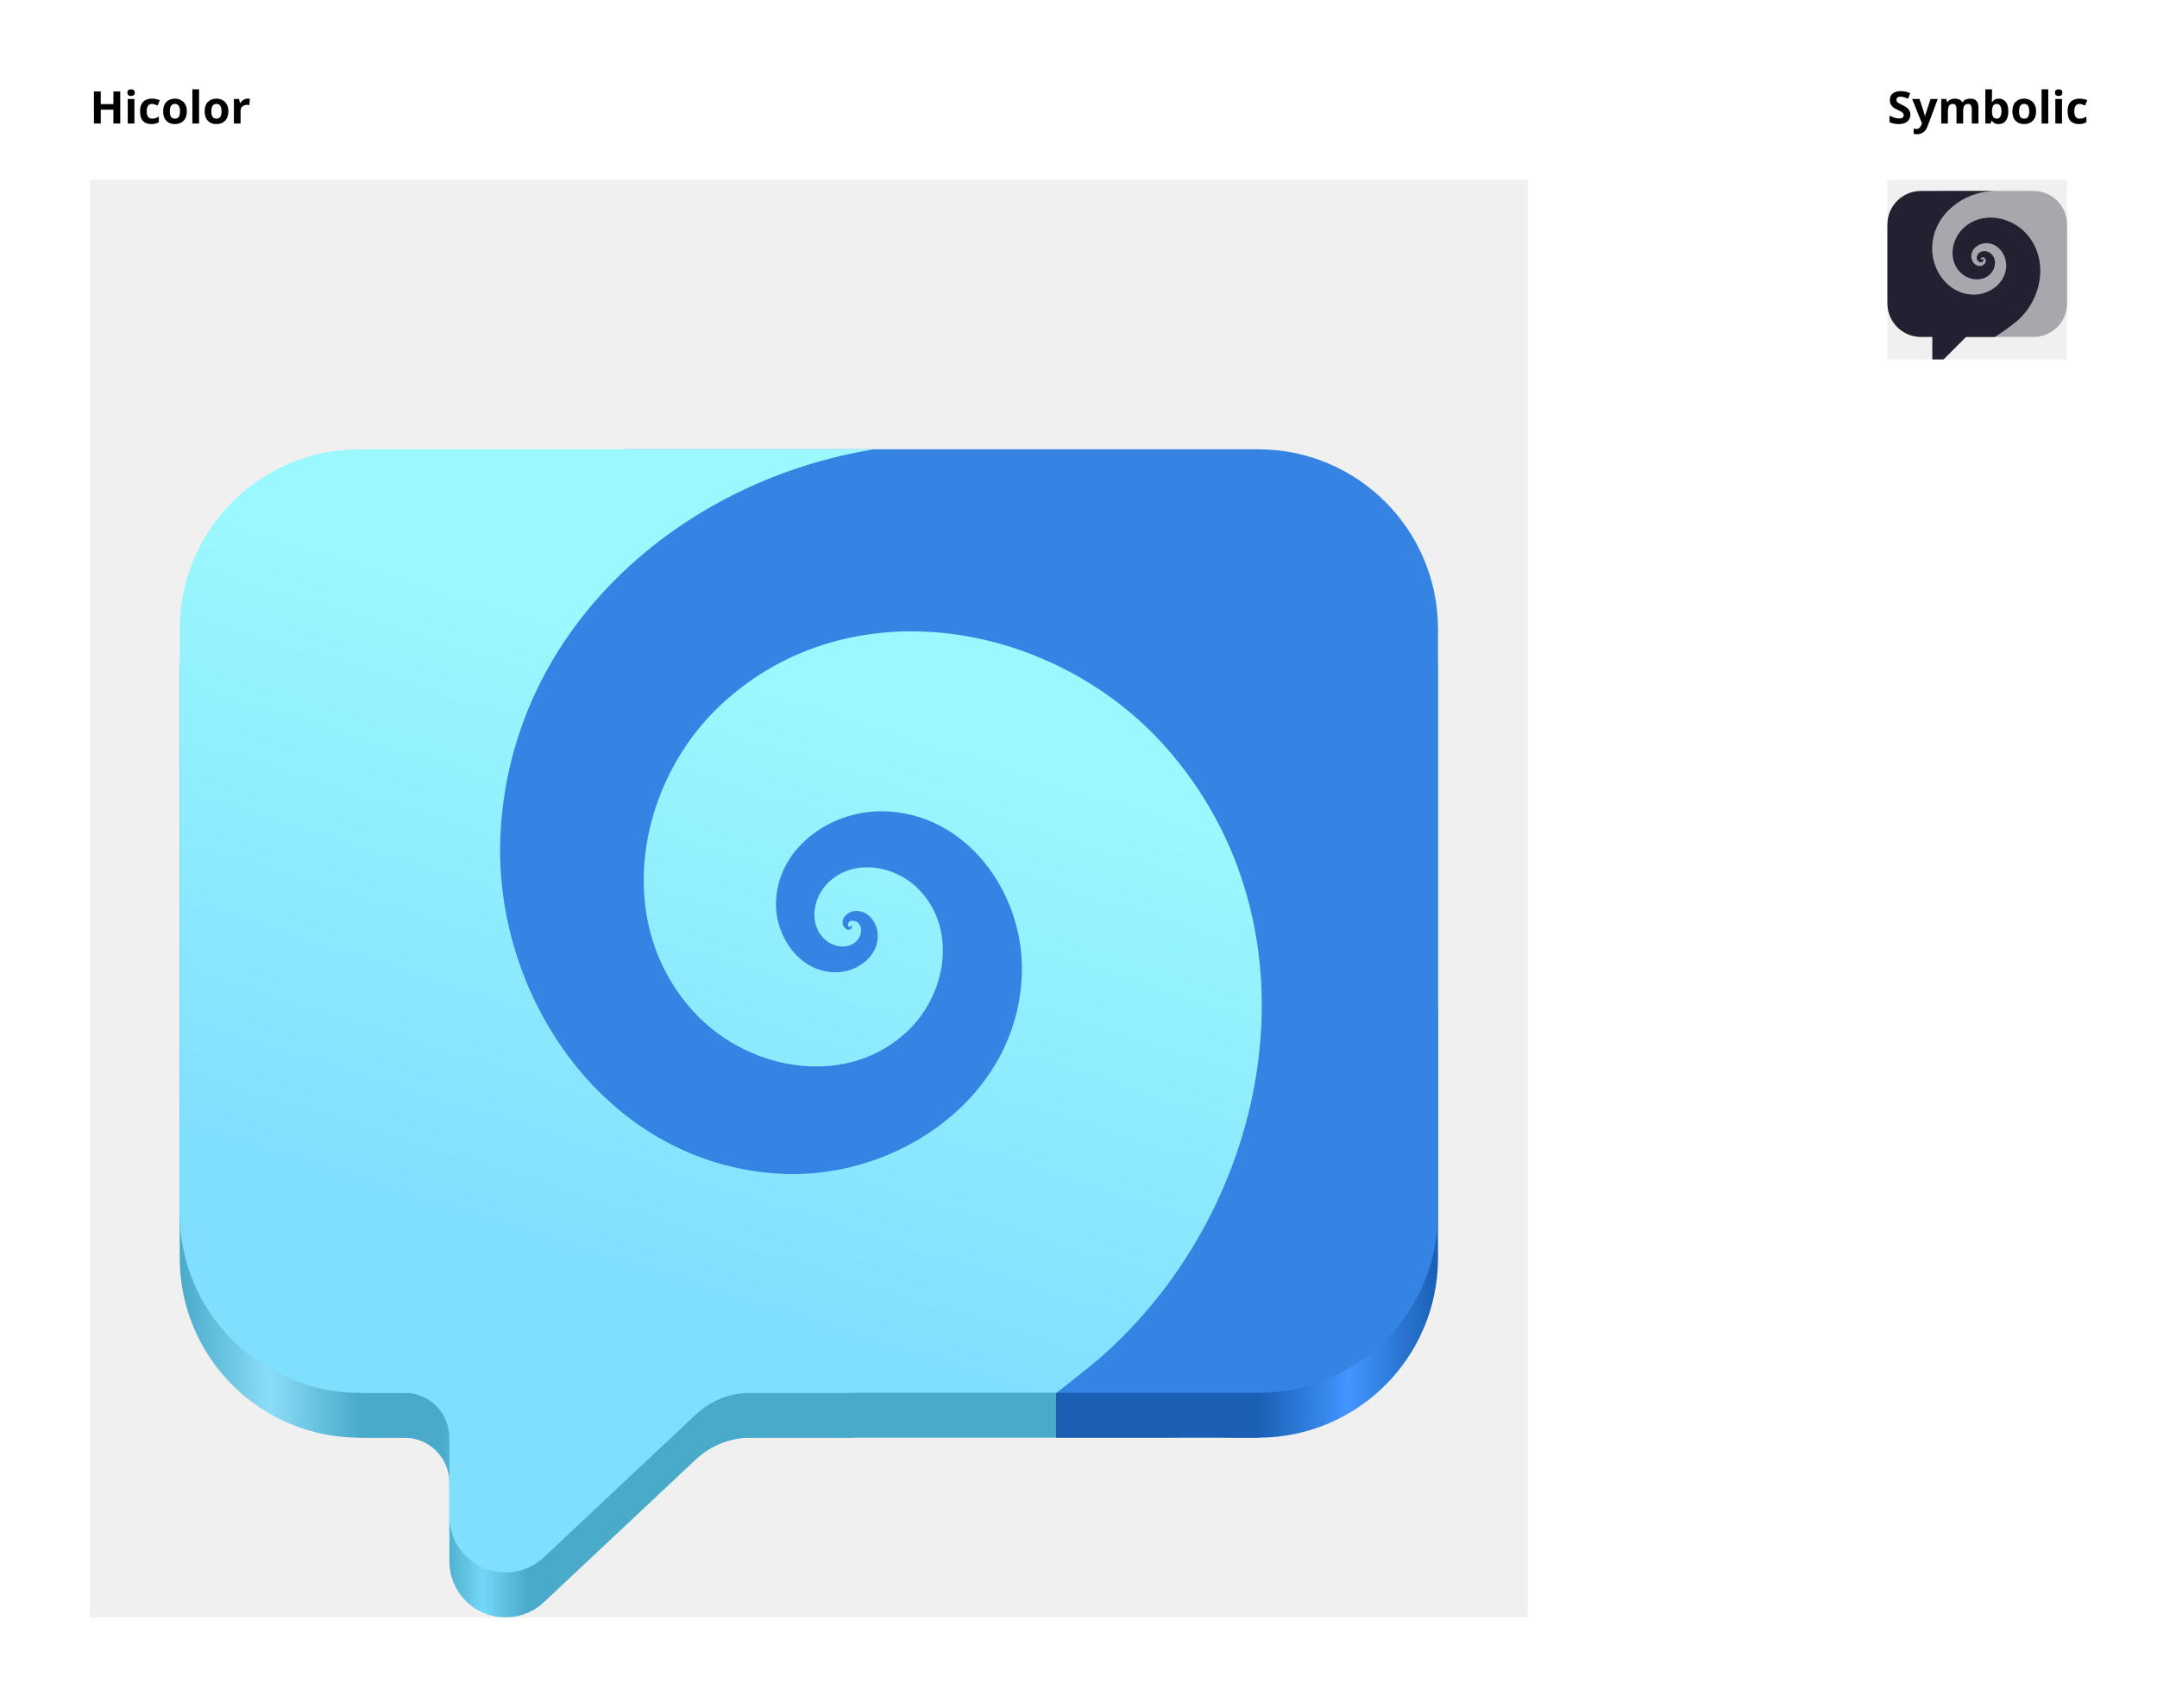
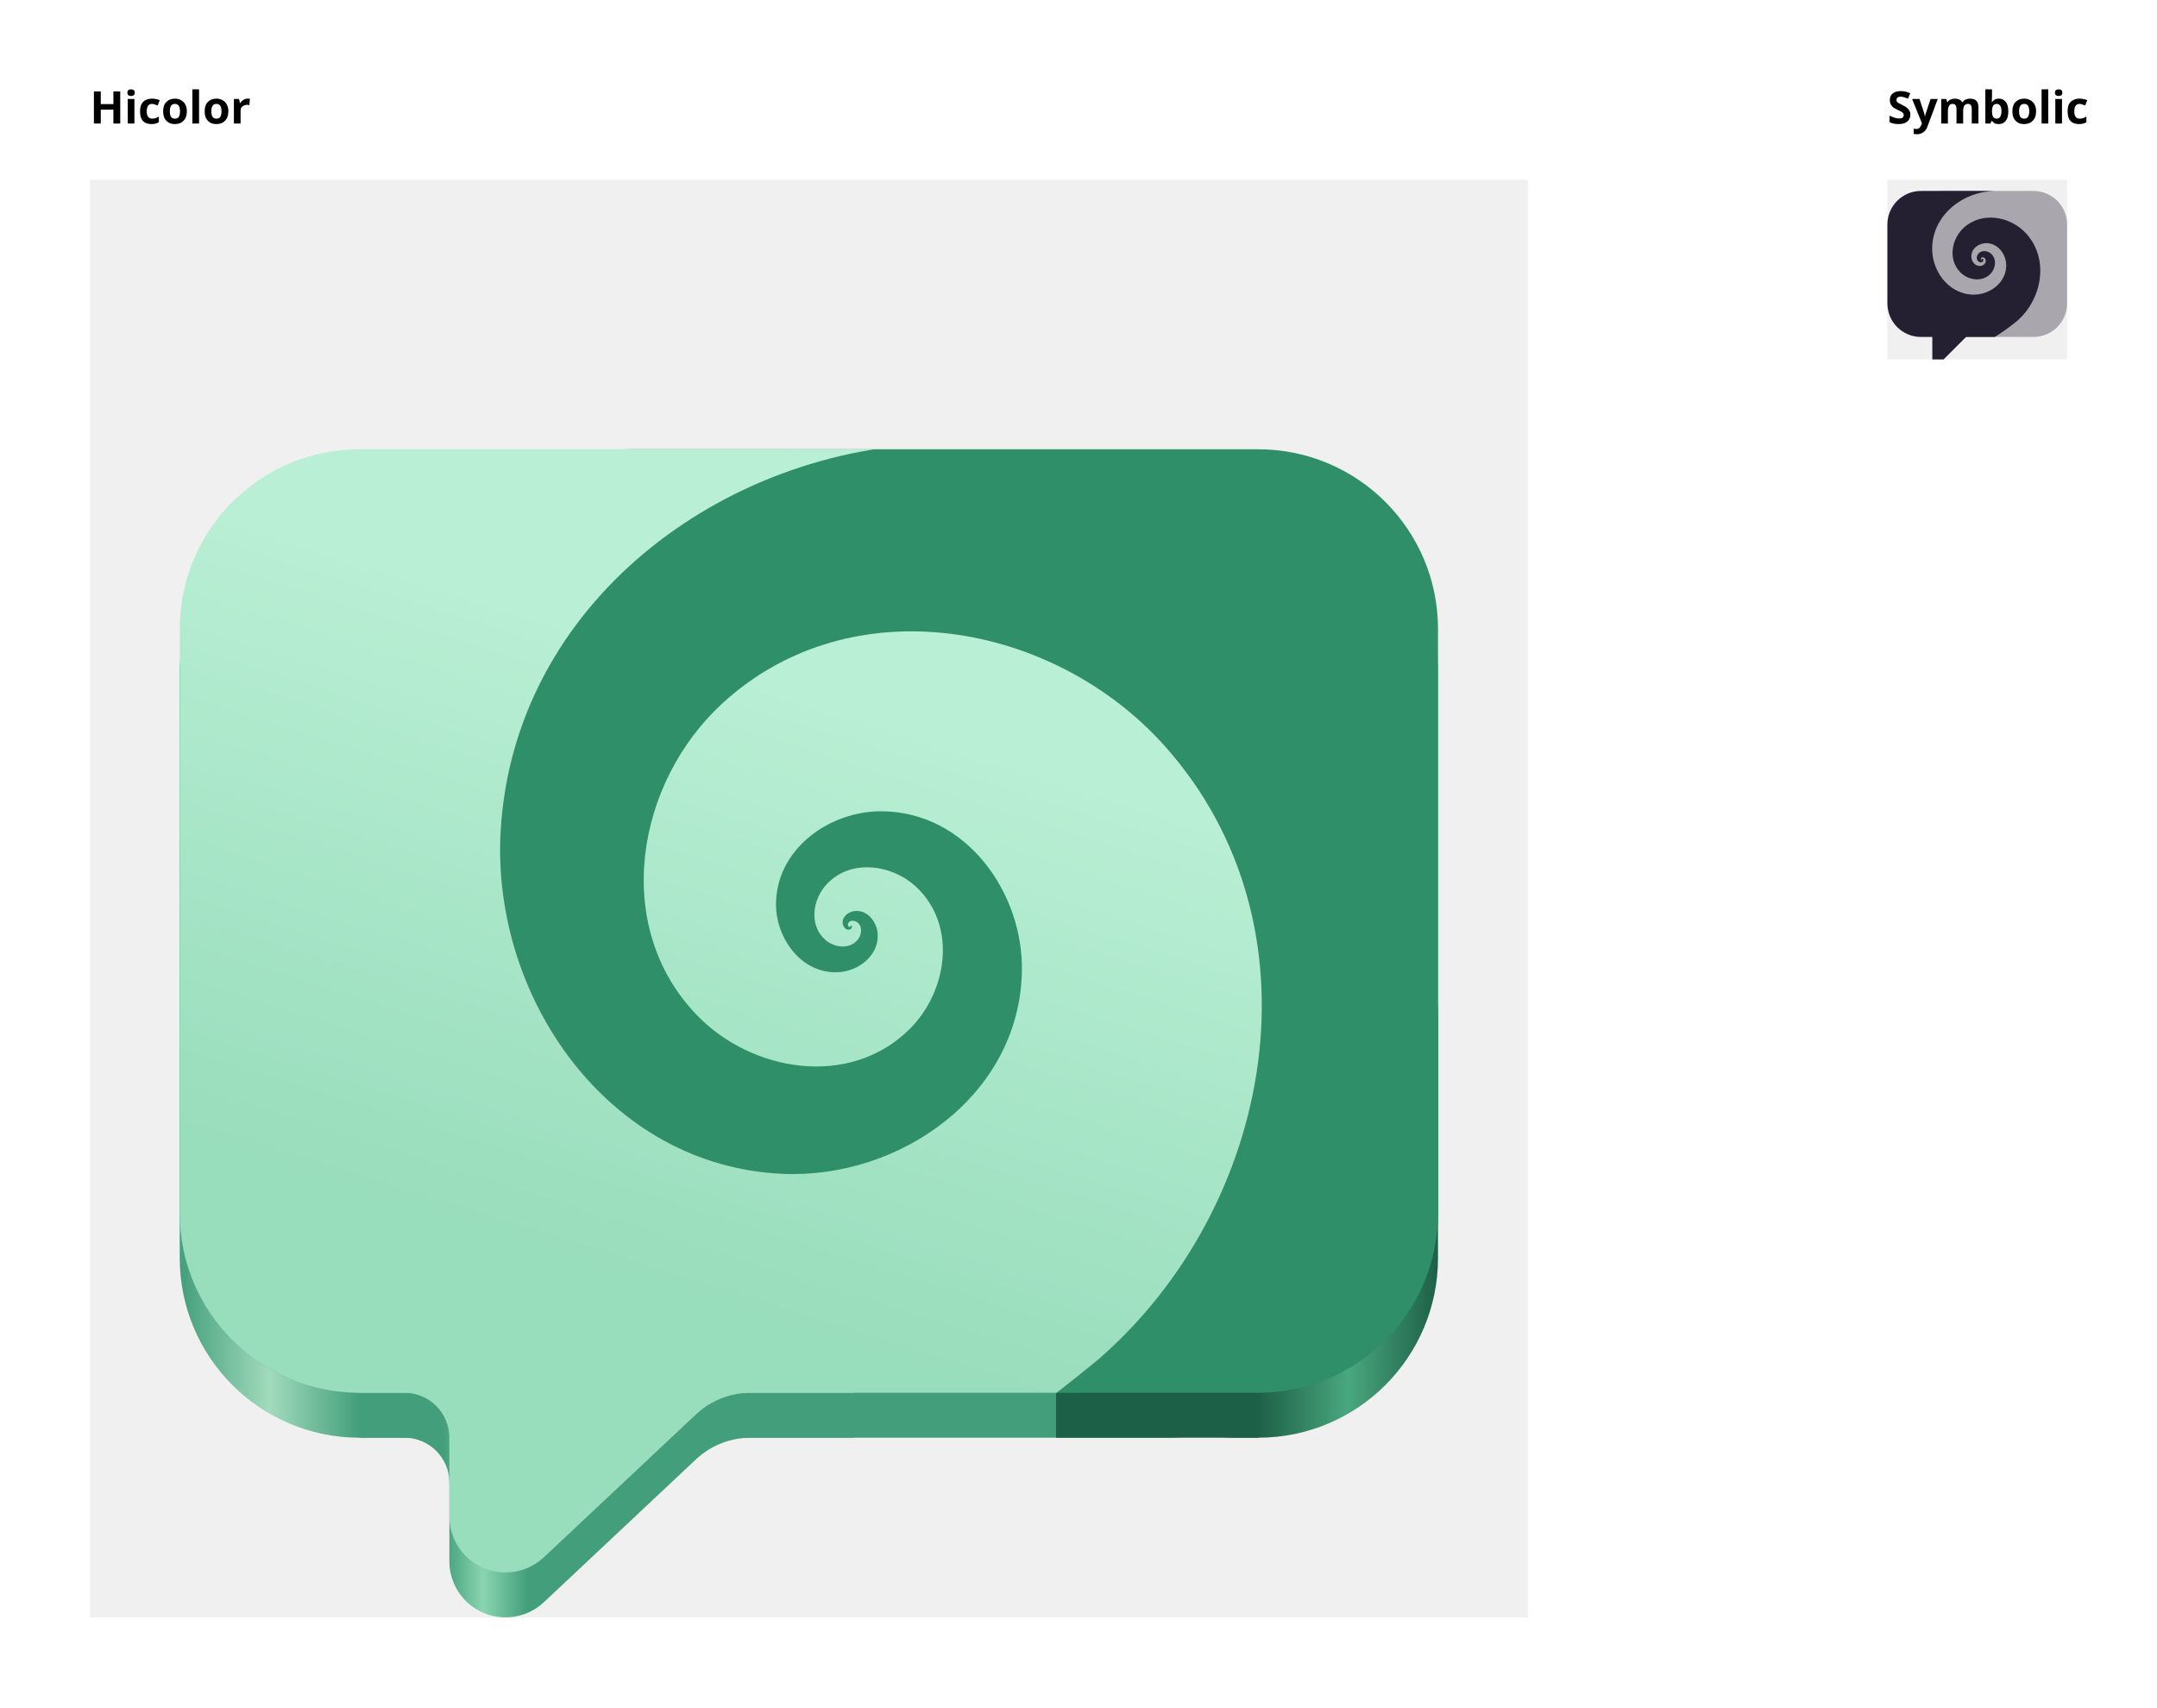
<svg xmlns="http://www.w3.org/2000/svg" xmlns:xlink="http://www.w3.org/1999/xlink" width="192" height="152" id="svg11300" version="1.0" style="display:inline;enable-background:new" viewBox="0 0 192 152">
  <defs id="defs3">
    <linearGradient id="linearGradient14463">
-       <stop style="stop-color:#81dffe;stop-opacity:1;" offset="0" id="stop14459" />
-       <stop style="stop-color:#9bf8fe;stop-opacity:1;" offset="1" id="stop14461" />
+       <stop style="stop-color:#98ddbc;stop-opacity:1;" offset="0" id="stop14459" />
+       <stop style="stop-color:#b9efd4;stop-opacity:1;" offset="1" id="stop14461" />
    </linearGradient>
    <linearGradient id="linearGradient13401">
-       <stop style="stop-color:#1a5fb4;stop-opacity:1;" offset="0" id="stop13395" />
-       <stop style="stop-color:#4296ff;stop-opacity:1;" offset="0.5" id="stop13397" />
-       <stop style="stop-color:#1a5fb4;stop-opacity:1;" offset="1" id="stop13399" />
+       <stop style="stop-color:#1d6048;stop-opacity:1;" offset="0" id="stop13395" />
+       <stop style="stop-color:#49a77e;stop-opacity:1;" offset="0.5" id="stop13397" />
+       <stop style="stop-color:#1d6048;stop-opacity:1;" offset="1" id="stop13399" />
    </linearGradient>
    <linearGradient id="linearGradient7154">
-       <stop style="stop-color:#4aaac9;stop-opacity:1;" offset="0" id="stop7146" />
-       <stop style="stop-color:#74d7f7;stop-opacity:1;" offset="0.469" id="stop7148" />
-       <stop style="stop-color:#4aaac9;stop-opacity:1;" offset="1" id="stop7152" />
+       <stop style="stop-color:#439e7b;stop-opacity:1;" offset="0" id="stop7146" />
+       <stop style="stop-color:#89d5b0;stop-opacity:1;" offset="0.469" id="stop7148" />
+       <stop style="stop-color:#439e7b;stop-opacity:1;" offset="1" id="stop7152" />
    </linearGradient>
    <linearGradient id="linearGradient7130">
-       <stop style="stop-color:#4aaac9;stop-opacity:1;" offset="0" id="stop7126" />
-       <stop style="stop-color:#8bddf7;stop-opacity:1;" offset="0.16" id="stop7134" />
-       <stop style="stop-color:#4aaac9;stop-opacity:1;" offset="0.32" id="stop7136" />
-       <stop style="stop-color:#4aaac9;stop-opacity:1;" offset="1" id="stop7128" />
+       <stop style="stop-color:#439e7b;stop-opacity:1;" offset="0" id="stop7126" />
+       <stop style="stop-color:#a1dbbc;stop-opacity:1;" offset="0.16" id="stop7134" />
+       <stop style="stop-color:#439e7b;stop-opacity:1;" offset="0.32" id="stop7136" />
+       <stop style="stop-color:#439e7b;stop-opacity:1;" offset="1" id="stop7128" />
    </linearGradient>
    <clipPath clipPathUnits="userSpaceOnUse" id="clipPath3066">
      <rect style="display:inline;opacity:1;fill:#4fd2fd;fill-opacity:1;stroke:none;stroke-width:0.25;stroke-linecap:butt;stroke-linejoin:miter;stroke-miterlimit:4;stroke-dasharray:none;stroke-dashoffset:0;stroke-opacity:1;marker:none;marker-start:none;marker-mid:none;marker-end:none;paint-order:normal;enable-background:new" id="rect3068" width="112" height="80" x="8" y="196" rx="16" ry="16" />
    </clipPath>
    <linearGradient id="linearGradient2135">
-       <stop style="stop-color:#53bde0;stop-opacity:1;" offset="0" id="stop2131" />
+       <stop style="stop-color:#56b58c;stop-opacity:1;" offset="0" id="stop2131" />
      <stop id="stop2143" offset="0.036" style="stop-color:#b4e2f1;stop-opacity:1" />
-       <stop style="stop-color:#53bde0;stop-opacity:1;" offset="0.07" id="stop2145" />
+       <stop style="stop-color:#56b58c;stop-opacity:1;" offset="0.07" id="stop2145" />
      <stop id="stop2147" offset="0.215" style="stop-color:#24a0c9;stop-opacity:1" />
      <stop style="stop-color:#4ab4d7;stop-opacity:1" offset="0.25" id="stop2167" />
      <stop style="stop-color:#2589a9;stop-opacity:1" offset="0.25" id="stop2165" />
      <stop style="stop-color:#40b6dd;stop-opacity:1" offset="0.357" id="stop2149" />
      <stop id="stop2151" offset="0.357" style="stop-color:#239bc3;stop-opacity:1" />
-       <stop id="stop2141" offset="0.913" style="stop-color:#53bde0;stop-opacity:1;" />
+       <stop id="stop2141" offset="0.913" style="stop-color:#56b58c;stop-opacity:1;" />
      <stop id="stop2139" offset="0.954" style="stop-color:#8ed4eb;stop-opacity:1" />
-       <stop style="stop-color:#53bde0;stop-opacity:1" offset="1" id="stop2133" />
+       <stop style="stop-color:#56b58c;stop-opacity:1" offset="1" id="stop2133" />
    </linearGradient>
    <linearGradient id="linearGradient2157">
-       <stop style="stop-color:#1a5fb4;stop-opacity:1;" offset="0" id="stop2153" />
-       <stop id="stop2163" offset="0.75" style="stop-color:#1a5fb4;stop-opacity:1;" />
+       <stop style="stop-color:#1d6048;stop-opacity:1;" offset="0" id="stop2153" />
+       <stop id="stop2163" offset="0.75" style="stop-color:#1d6048;stop-opacity:1;" />
      <stop id="stop2161" offset="0.888" style="stop-color:#3e88e3;stop-opacity:1" />
-       <stop style="stop-color:#1a5fb4;stop-opacity:1" offset="1" id="stop2155" />
+       <stop style="stop-color:#1d6048;stop-opacity:1" offset="1" id="stop2155" />
    </linearGradient>
    <linearGradient xlink:href="#linearGradient2135" id="linearGradient2544" gradientUnits="userSpaceOnUse" gradientTransform="translate(0.0174039)" x1="8.005" y1="252" x2="120.005" y2="252" />
    <linearGradient xlink:href="#linearGradient2157" id="linearGradient2546" gradientUnits="userSpaceOnUse" gradientTransform="translate(0.0174039)" x1="87" y1="267" x2="119.505" y2="267" />
    <clipPath clipPathUnits="userSpaceOnUse" id="clipPath2749">
      <rect style="display:inline;opacity:0.5;fill:#1c71d8;fill-opacity:1;stroke:none;stroke-width:0.25;stroke-linecap:butt;stroke-linejoin:miter;stroke-miterlimit:4;stroke-dasharray:none;stroke-dashoffset:0;stroke-opacity:1;marker:none;marker-start:none;marker-mid:none;marker-end:none;paint-order:normal;enable-background:new" id="rect2751" width="112" height="84" x="8" y="196" rx="16" ry="16" />
    </clipPath>
    <linearGradient xlink:href="#linearGradient13401" id="linearGradient5789" x1="104" y1="256" x2="120" y2="256" gradientUnits="userSpaceOnUse" />
    <linearGradient xlink:href="#linearGradient7130" id="linearGradient7132" x1="8" y1="242" x2="58" y2="242" gradientUnits="userSpaceOnUse" />
    <linearGradient xlink:href="#linearGradient7154" id="linearGradient7144" x1="31.463" y1="285.997" x2="39" y2="285.997" gradientUnits="userSpaceOnUse" />
    <linearGradient xlink:href="#linearGradient14463" id="linearGradient14465" x1="55.608" y1="272" x2="71.784" y2="220.533" gradientUnits="userSpaceOnUse" />
    <clipPath clipPathUnits="userSpaceOnUse" id="clipPath39491">
      <rect style="opacity:0.35;fill:#241f31;fill-opacity:1;stroke-width:0.25" id="rect39493" width="16" height="13" x="160" y="173" rx="3" ry="3" />
    </clipPath>
  </defs>
  <g id="layer1" style="display:inline" transform="translate(8,-156)">
    <g id="layer4" style="display:inline">
      <rect y="172" x="9.2651362e-08" height="128" width="128" id="hicolor" style="display:inline;overflow:visible;visibility:visible;fill:#f0f0f0;fill-opacity:0;fill-rule:nonzero;stroke:none;stroke-width:0.5;marker:none;enable-background:accumulate" />
      <rect style="display:inline;overflow:visible;visibility:visible;fill:#f0f0f0;fill-opacity:0;fill-rule:nonzero;stroke:none;stroke-width:0.5;marker:none;enable-background:accumulate" id="symbolic" width="16" height="16" x="160" y="172" />
    </g>
    <g id="layer2" style="display:inline">
      <g style="display:inline;fill:#000000;enable-background:new" transform="matrix(7.991171,0,0,8.003641,-167.7909,-4846.078)" id="g12027" />
      <rect style="display:inline;overflow:visible;visibility:visible;fill:#f0f0f0;fill-opacity:1;fill-rule:nonzero;stroke:none;stroke-width:0.5;marker:none;enable-background:accumulate" id="128" width="128" height="128" x="9.2651362e-08" y="172" />
      <g id="g883" style="fill:none;fill-opacity:0.251;stroke:#a579b3;stroke-opacity:1" transform="translate(-24,24)" />
      <g id="g900" style="fill:none;fill-opacity:0.251;stroke:#a579b3;stroke-opacity:1" transform="translate(-24,24)" />
      <rect y="172" x="160" height="16" width="16" id="16" style="display:inline;overflow:visible;visibility:visible;fill:#f0f0f0;fill-opacity:1;fill-rule:nonzero;stroke:none;stroke-width:0.5;marker:none;enable-background:accumulate" />
      <text xml:space="preserve" style="font-style:normal;font-variant:normal;font-weight:bold;font-stretch:normal;font-size:4px;line-height:125%;font-family:Cantarell;-inkscape-font-specification:'Cantarell, Bold';text-align:start;writing-mode:lr-tb;text-anchor:start;display:inline;fill:#000000;fill-opacity:1;stroke:none;stroke-width:0.333;enable-background:new" x="0" y="167" id="text863">
        <tspan style="font-size:4px;stroke-width:0.333" id="tspan861" x="0" y="167">Hicolor</tspan>
      </text>
      <text id="text867" y="167" x="160" style="font-style:normal;font-variant:normal;font-weight:bold;font-stretch:normal;font-size:4px;line-height:125%;font-family:Cantarell;-inkscape-font-specification:'Cantarell, Bold';text-align:start;writing-mode:lr-tb;text-anchor:start;display:inline;fill:#000000;fill-opacity:1;stroke:none;stroke-width:0.333;enable-background:new" xml:space="preserve">
        <tspan y="167" x="160" id="tspan865" style="font-size:4px;stroke-width:0.333">Symbolic</tspan>
      </text>
    </g>
    <g id="layer9" style="display:inline">
      <rect style="display:inline;opacity:1;fill:url(#linearGradient7132);fill-opacity:1;stroke:none;stroke-width:0.25;stroke-linecap:butt;stroke-linejoin:miter;stroke-miterlimit:4;stroke-dasharray:none;stroke-dashoffset:0;stroke-opacity:1;marker:none;marker-start:none;marker-mid:none;marker-end:none;paint-order:normal;enable-background:new" id="rect1586" width="104" height="84" x="8" y="200" rx="16" ry="16" />
      <g id="g2542" transform="translate(-310)" style="display:inline;enable-background:new">
-         <rect ry="8" rx="8" y="208" x="24.022" height="80" width="96" id="rect2530" style="display:inline;fill:#1a5fb4;fill-opacity:1;stroke:none;stroke-width:0.25;stroke-linecap:butt;stroke-linejoin:miter;stroke-miterlimit:4;stroke-dasharray:none;stroke-dashoffset:0;stroke-opacity:1;marker:none;marker-start:none;marker-mid:none;marker-end:none;paint-order:normal;enable-background:new" />
+         <rect ry="8" rx="8" y="208" x="24.022" height="80" width="96" id="rect2530" style="display:inline;fill:#1d6048;fill-opacity:1;stroke:none;stroke-width:0.25;stroke-linecap:butt;stroke-linejoin:miter;stroke-miterlimit:4;stroke-dasharray:none;stroke-dashoffset:0;stroke-opacity:1;marker:none;marker-start:none;marker-mid:none;marker-end:none;paint-order:normal;enable-background:new" />
        <path style="display:inline;fill:url(#linearGradient2544);fill-opacity:1;stroke:none;stroke-width:0.25;stroke-linecap:butt;stroke-linejoin:miter;stroke-miterlimit:4;stroke-dasharray:none;stroke-dashoffset:0;stroke-opacity:1;marker:none;marker-start:none;marker-mid:none;marker-end:none;paint-order:normal;enable-background:new" d="m 16.022,200 c -4.432,0 -8,3.568 -8,8 v 4 68 c 0,4.432 3.568,8 8,8 h 16 l -0.005,12 h 4 l 12.005,-12 h 38 26 c 4.432,0 8,-3.568 8,-8 v -72 c 0,-4.432 -3.568,-8 -8,-8 z" id="path2532" />
        <path style="display:inline;vector-effect:none;fill:url(#linearGradient2546);fill-opacity:1;stroke:none;stroke-width:2;stroke-linecap:butt;stroke-linejoin:round;stroke-miterlimit:4;stroke-dasharray:none;stroke-dashoffset:0;stroke-opacity:1;enable-background:new" d="m 86.173,204 v 84 h 25.85 c 4.432,0 8,-3.568 8,-8 v -68 c 0,-4.432 -3.568,-8 -8,-8 z" id="path2534" />
-         <rect style="display:inline;vector-effect:none;fill:#3584e4;fill-opacity:1;stroke:none;stroke-width:2;stroke-linecap:butt;stroke-linejoin:round;stroke-miterlimit:4;stroke-dasharray:none;stroke-dashoffset:0;stroke-opacity:1;enable-background:new" id="rect2536" width="111.505" height="84.066" x="8.517" y="199.934" ry="8" rx="8" />
-         <path style="display:inline;fill:#81dffe;fill-opacity:1;fill-rule:evenodd;stroke:none;stroke-width:1px;stroke-linecap:butt;stroke-linejoin:miter;stroke-opacity:1;enable-background:new" d="m 32.022,276 -0.005,20 h 4 l 20.005,-20 z" id="path2538" />
-         <path style="color:#000000;clip-rule:nonzero;display:inline;overflow:visible;visibility:visible;color-interpolation:sRGB;color-interpolation-filters:linearRGB;fill:#81dffe;fill-opacity:1;fill-rule:nonzero;stroke:none;stroke-width:2.295;stroke-linecap:round;stroke-linejoin:round;stroke-miterlimit:4;stroke-dasharray:none;stroke-dashoffset:0;stroke-opacity:1;marker:none;color-rendering:auto;image-rendering:auto;shape-rendering:auto;text-rendering:auto;enable-background:accumulate" mask="none" clip-path="none" d="m 16.023,200 c -4.432,0 -8,3.568 -8,8 v 68 c 0,4.432 3.568,8 8,8 h 70.141 c 1.545,-1.161 3.09,-2.374 4.637,-3.656 14.597,-12.694 19.037,-36.12 5.502,-51.26 -9.257,-10.354 -26.186,-13.461 -36.969,-3.553 -7.174,6.594 -9.302,18.531 -2.191,25.998 4.585,4.815 12.8,6.217 17.832,1.246 3.127,-3.091 4.02,-8.567 0.637,-11.832 -2.013,-1.945 -5.544,-2.485 -7.582,-0.262 -1.162,1.257 -1.474,3.435 -0.068,4.639 0.746,0.641 2.026,0.805 2.695,-0.041 0.335,-0.414 0.422,-1.12 -0.066,-1.461 -0.222,-0.149 -0.577,-0.183 -0.73,0.068 -0.04,0.098 -0.047,0.264 0.066,0.324 0.04,0.02 0.127,0.021 0.127,-0.025 v -0.031 -0.002 -0.004 c -0.067,-0.013 0,-0.03 0,-0.033 0.04,-0.021 0.107,0.028 0.107,0.068 0.034,0.126 -0.087,0.235 -0.201,0.262 -0.294,0.067 -0.494,-0.212 -0.561,-0.469 -0.098,-0.579 0.454,-1.024 0.982,-1.084 1.071,-0.125 1.862,0.896 1.936,1.875 0.142,1.845 -1.619,3.166 -3.322,3.24 -3.015,0.133 -5.109,-2.743 -5.176,-5.541 -0.08,-4.699 4.426,-7.943 8.826,-7.916 7.075,0.04 11.894,6.836 11.727,13.48 -0.258,10.303 -10.209,17.243 -19.949,16.836 -14.635,-0.611 -24.407,-14.769 -23.623,-28.631 0,-18.811 18.935,-35.107 37.109,-36.236 z" id="path2540" />
+         <rect style="display:inline;vector-effect:none;fill:#2f8f68;fill-opacity:1;stroke:none;stroke-width:2;stroke-linecap:butt;stroke-linejoin:round;stroke-miterlimit:4;stroke-dasharray:none;stroke-dashoffset:0;stroke-opacity:1;enable-background:new" id="rect2536" width="111.505" height="84.066" x="8.517" y="199.934" ry="8" rx="8" />
+         <path style="display:inline;fill:#98ddbc;fill-opacity:1;fill-rule:evenodd;stroke:none;stroke-width:1px;stroke-linecap:butt;stroke-linejoin:miter;stroke-opacity:1;enable-background:new" d="m 32.022,276 -0.005,20 h 4 l 20.005,-20 z" id="path2538" />
+         <path style="color:#000000;clip-rule:nonzero;display:inline;overflow:visible;visibility:visible;color-interpolation:sRGB;color-interpolation-filters:linearRGB;fill:#98ddbc;fill-opacity:1;fill-rule:nonzero;stroke:none;stroke-width:2.295;stroke-linecap:round;stroke-linejoin:round;stroke-miterlimit:4;stroke-dasharray:none;stroke-dashoffset:0;stroke-opacity:1;marker:none;color-rendering:auto;image-rendering:auto;shape-rendering:auto;text-rendering:auto;enable-background:accumulate" mask="none" clip-path="none" d="m 16.023,200 c -4.432,0 -8,3.568 -8,8 v 68 c 0,4.432 3.568,8 8,8 h 70.141 c 1.545,-1.161 3.09,-2.374 4.637,-3.656 14.597,-12.694 19.037,-36.12 5.502,-51.26 -9.257,-10.354 -26.186,-13.461 -36.969,-3.553 -7.174,6.594 -9.302,18.531 -2.191,25.998 4.585,4.815 12.8,6.217 17.832,1.246 3.127,-3.091 4.02,-8.567 0.637,-11.832 -2.013,-1.945 -5.544,-2.485 -7.582,-0.262 -1.162,1.257 -1.474,3.435 -0.068,4.639 0.746,0.641 2.026,0.805 2.695,-0.041 0.335,-0.414 0.422,-1.12 -0.066,-1.461 -0.222,-0.149 -0.577,-0.183 -0.73,0.068 -0.04,0.098 -0.047,0.264 0.066,0.324 0.04,0.02 0.127,0.021 0.127,-0.025 v -0.031 -0.002 -0.004 c -0.067,-0.013 0,-0.03 0,-0.033 0.04,-0.021 0.107,0.028 0.107,0.068 0.034,0.126 -0.087,0.235 -0.201,0.262 -0.294,0.067 -0.494,-0.212 -0.561,-0.469 -0.098,-0.579 0.454,-1.024 0.982,-1.084 1.071,-0.125 1.862,0.896 1.936,1.875 0.142,1.845 -1.619,3.166 -3.322,3.24 -3.015,0.133 -5.109,-2.743 -5.176,-5.541 -0.08,-4.699 4.426,-7.943 8.826,-7.916 7.075,0.04 11.894,6.836 11.727,13.48 -0.258,10.303 -10.209,17.243 -19.949,16.836 -14.635,-0.611 -24.407,-14.769 -23.623,-28.631 0,-18.811 18.935,-35.107 37.109,-36.236 z" id="path2540" />
      </g>
      <path id="path2810" overflow="visible" style="color:#000000;display:inline;overflow:visible;fill:#241f31;marker:none;enable-background:new" d="m 342,173 c -1.108,0 -2,0.848 -2,1.902 v 8.196 c 0,1.054 0.892,1.902 2,1.902 h 1.017 v 3 H 344 l 3,-3 h 7 c 1.108,0 2,-0.848 2,-1.902 v -8.196 C 356,173.848 355.108,173 354,173 h -5.564 z m 4.079,1 H 354 c 0.554,0 1,0.446 1,1 v 8 c 0,0.554 -0.446,1 -1,1 h -1.812 c 1.71,-2.034 2.068,-5.146 0.2,-7.236 -1.428,-1.597 -4.04,-2.075 -5.702,-0.547 -1.106,1.017 -1.434,2.858 -0.338,4.01 0.707,0.742 1.974,0.957 2.75,0.191 0.483,-0.477 0.621,-1.32 0.1,-1.824 -0.31,-0.3 -0.856,-0.384 -1.17,-0.041 -0.179,0.194 -0.227,0.529 -0.01,0.715 0.115,0.098 0.313,0.124 0.416,-0.006 0.05,-0.064 0.063,-0.174 -0.012,-0.227 -0.034,-0.023 -0.087,-0.027 -0.111,0.012 -0.007,0.015 -0.01,0.039 0.01,0.049 0.007,0.004 0.027,-0.002 0.02,-0.004 v -0.006 c -0.01,-0.003 0,-0.005 0,-0.006 0.006,-0.003 0.017,0.005 0.017,0.011 0.004,0.02 -0.016,0.035 -0.033,0.04 -0.046,0.01 -0.079,-0.033 -0.088,-0.073 -0.015,-0.09 0.07,-0.156 0.152,-0.166 0.165,-0.02 0.287,0.138 0.299,0.29 0.022,0.284 -0.25,0.488 -0.512,0.5 -0.465,0.02 -0.789,-0.425 -0.799,-0.856 -0.012,-0.726 0.683,-1.226 1.363,-1.221 1.09,0.006 1.835,1.053 1.808,2.078 -0.04,1.589 -1.574,2.66 -3.076,2.598 -2.257,-0.095 -3.765,-2.279 -3.644,-4.416 0.093,-1.65 0.991,-2.99 2.252,-3.866 z" />
-       <rect rx="16" y="200" x="8" height="80" width="112" id="rect525" style="display:inline;enable-background:new;vector-effect:none;fill:#53bde0;fill-opacity:1;stroke:none;stroke-width:2;stroke-linecap:butt;stroke-linejoin:round;stroke-miterlimit:4;stroke-dasharray:none;stroke-dashoffset:0;stroke-opacity:1" ry="16" />
+       <rect rx="16" y="200" x="8" height="80" width="112" id="rect525" style="display:inline;enable-background:new;vector-effect:none;fill:#56b58c;fill-opacity:1;stroke:none;stroke-width:2;stroke-linecap:butt;stroke-linejoin:round;stroke-miterlimit:4;stroke-dasharray:none;stroke-dashoffset:0;stroke-opacity:1" ry="16" />
      <path id="path4021" style="display:inline;fill:url(#linearGradient7144);fill-opacity:1;fill-rule:evenodd;stroke:none;stroke-width:1px;stroke-linecap:butt;stroke-linejoin:miter;stroke-opacity:1;enable-background:new" d="m 24,272 v 12 h 4 A 4,4 45 0 1 32,288 V 295 a 4.996,4.996 23.392 0 0 8.417,3.641 L 53.942,285.934 A 7.13,7.13 158.392 0 1 58.824,284 H 68 v -12 z" />
      <rect ry="16" rx="16" y="230.568" x="86" height="53.432" width="34" id="rect527" style="display:inline;enable-background:new;fill:url(#linearGradient5789);fill-opacity:1;stroke:none;stroke-width:0.25;stroke-linecap:butt;stroke-linejoin:miter;stroke-miterlimit:4;stroke-dasharray:none;stroke-dashoffset:0;stroke-opacity:1;marker:none;marker-start:none;marker-mid:none;marker-end:none;paint-order:normal" />
-       <rect style="display:inline;vector-effect:none;fill:#1a5fb4;fill-opacity:1;stroke:none;stroke-width:6;stroke-linecap:butt;stroke-linejoin:bevel;stroke-miterlimit:4;stroke-dasharray:none;stroke-dashoffset:0;stroke-opacity:1;enable-background:new" id="rect529" width="18" height="25" x="86" y="259" />
-       <rect ry="16" style="display:inline;vector-effect:none;fill:#3584e4;fill-opacity:1;stroke:none;stroke-width:2;stroke-linecap:butt;stroke-linejoin:round;stroke-miterlimit:4;stroke-dasharray:none;stroke-dashoffset:0;stroke-opacity:1;enable-background:new" id="rect531" width="88" height="84" x="32" y="196" rx="16" />
+       <rect style="display:inline;vector-effect:none;fill:#1d6048;fill-opacity:1;stroke:none;stroke-width:6;stroke-linecap:butt;stroke-linejoin:bevel;stroke-miterlimit:4;stroke-dasharray:none;stroke-dashoffset:0;stroke-opacity:1;enable-background:new" id="rect529" width="18" height="25" x="86" y="259" />
+       <rect ry="16" style="display:inline;vector-effect:none;fill:#2f8f68;fill-opacity:1;stroke:none;stroke-width:2;stroke-linecap:butt;stroke-linejoin:round;stroke-miterlimit:4;stroke-dasharray:none;stroke-dashoffset:0;stroke-opacity:1;enable-background:new" id="rect531" width="88" height="84" x="32" y="196" rx="16" />
      <g id="g1465" transform="translate(-310,-180)" style="display:inline;enable-background:new">
        <g id="g1463" transform="translate(0.4876,4)">
-           <path id="path1449" d="m 31.512,272 v 24 l 32,-24 z" style="display:inline;fill:#53bde0;fill-opacity:1;fill-rule:evenodd;stroke:none;stroke-width:1px;stroke-linecap:butt;stroke-linejoin:miter;stroke-opacity:1;enable-background:new" />
-           <rect rx="16" y="200" x="7.512" height="80" width="112" id="rect1451" style="display:inline;vector-effect:none;fill:#53bde0;fill-opacity:1;stroke:none;stroke-width:2;stroke-linecap:butt;stroke-linejoin:round;stroke-miterlimit:4;stroke-dasharray:none;stroke-dashoffset:0;stroke-opacity:1;enable-background:new" ry="16" />
-           <rect ry="16" rx="16" y="226.568" x="85.512" height="53.432" width="34" id="rect1453" style="display:inline;fill:#1a5fb4;fill-opacity:1;stroke:none;stroke-width:0.25;stroke-linecap:butt;stroke-linejoin:miter;stroke-miterlimit:4;stroke-dasharray:none;stroke-dashoffset:0;stroke-opacity:1;marker:none;marker-start:none;marker-mid:none;marker-end:none;paint-order:normal;enable-background:new" />
-           <rect style="vector-effect:none;fill:#1a5fb4;fill-opacity:1;stroke:none;stroke-width:6;stroke-linecap:butt;stroke-linejoin:bevel;stroke-miterlimit:4;stroke-dasharray:none;stroke-dashoffset:0;stroke-opacity:1" id="rect1455" width="18" height="25" x="85.512" y="255" />
-           <rect ry="16" style="display:inline;vector-effect:none;fill:#3584e4;fill-opacity:1;stroke:none;stroke-width:2;stroke-linecap:butt;stroke-linejoin:round;stroke-miterlimit:4;stroke-dasharray:none;stroke-dashoffset:0;stroke-opacity:1;enable-background:new" id="rect1457" width="112" height="80" x="7.512" y="196" rx="16" />
-           <path style="display:inline;fill:#81dffe;fill-opacity:1;fill-rule:evenodd;stroke:none;stroke-width:1px;stroke-linecap:butt;stroke-linejoin:miter;stroke-opacity:1;enable-background:new" d="m 31.512,268 v 24 l 32,-24 z" id="path1459" />
-           <path mask="none" id="path1461" d="m 80.444,188.796 0.495,7.078 c -19.305,-1.336 -39.022,12.092 -40.164,32.361 -0.784,13.862 8.989,28.02 23.624,28.631 9.74,0.407 19.691,-6.533 19.949,-16.836 0.167,-6.645 -4.652,-13.44 -11.727,-13.48 -4.4,-0.027 -8.906,3.218 -8.825,7.917 0.067,2.798 2.161,5.674 5.176,5.541 1.703,-0.074 3.464,-1.396 3.323,-3.241 -0.074,-0.979 -0.865,-1.999 -1.936,-1.874 -0.529,0.06 -1.081,0.505 -0.983,1.084 0.067,0.257 0.268,0.535 0.562,0.468 0.114,-0.027 0.234,-0.136 0.201,-0.262 0,-0.04 -0.067,-0.09 -0.107,-0.069 0,0.003 -0.067,0.02 0,0.033 v 0.004 -2.1e-4 c -5e-4,-2e-4 0,0 0,-2e-4 v 0.002 -0.002 0.034 c 0,0.047 -0.087,0.047 -0.127,0.027 -0.114,-0.06 -0.107,-0.227 -0.067,-0.325 0.154,-0.252 0.509,-0.217 0.73,-0.069 0.489,0.341 0.402,1.047 0.067,1.462 -0.669,0.846 -1.949,0.681 -2.695,0.04 -1.406,-1.204 -1.095,-3.382 0.067,-4.639 2.038,-2.223 5.569,-1.683 7.582,0.262 3.383,3.265 2.491,8.742 -0.636,11.833 -5.032,4.97 -13.248,3.57 -17.833,-1.246 -7.11,-7.467 -4.983,-19.405 2.192,-25.999 10.783,-9.908 27.712,-6.801 36.969,3.553 13.535,15.14 9.096,38.565 -5.501,51.259 -10.443,8.663 -20.89,14.487 -30.942,18.252 -12.263,70.849 -70.648,6.421 -76.104,-3.941 L -16,188 Z" style="color:#000000;clip-rule:nonzero;display:inline;overflow:visible;visibility:visible;color-interpolation:sRGB;color-interpolation-filters:linearRGB;fill:#81dffe;fill-opacity:1;fill-rule:nonzero;stroke:none;stroke-width:2.295;stroke-linecap:round;stroke-linejoin:round;stroke-miterlimit:4;stroke-dasharray:none;stroke-dashoffset:0;stroke-opacity:1;marker:none;color-rendering:auto;image-rendering:auto;shape-rendering:auto;text-rendering:auto;enable-background:accumulate" clip-path="url(#clipPath3066)" transform="translate(-0.4876)" />
+           <path id="path1449" d="m 31.512,272 v 24 l 32,-24 z" style="display:inline;fill:#56b58c;fill-opacity:1;fill-rule:evenodd;stroke:none;stroke-width:1px;stroke-linecap:butt;stroke-linejoin:miter;stroke-opacity:1;enable-background:new" />
+           <rect rx="16" y="200" x="7.512" height="80" width="112" id="rect1451" style="display:inline;vector-effect:none;fill:#56b58c;fill-opacity:1;stroke:none;stroke-width:2;stroke-linecap:butt;stroke-linejoin:round;stroke-miterlimit:4;stroke-dasharray:none;stroke-dashoffset:0;stroke-opacity:1;enable-background:new" ry="16" />
+           <rect ry="16" rx="16" y="226.568" x="85.512" height="53.432" width="34" id="rect1453" style="display:inline;fill:#1d6048;fill-opacity:1;stroke:none;stroke-width:0.25;stroke-linecap:butt;stroke-linejoin:miter;stroke-miterlimit:4;stroke-dasharray:none;stroke-dashoffset:0;stroke-opacity:1;marker:none;marker-start:none;marker-mid:none;marker-end:none;paint-order:normal;enable-background:new" />
+           <rect style="vector-effect:none;fill:#1d6048;fill-opacity:1;stroke:none;stroke-width:6;stroke-linecap:butt;stroke-linejoin:bevel;stroke-miterlimit:4;stroke-dasharray:none;stroke-dashoffset:0;stroke-opacity:1" id="rect1455" width="18" height="25" x="85.512" y="255" />
+           <rect ry="16" style="display:inline;vector-effect:none;fill:#2f8f68;fill-opacity:1;stroke:none;stroke-width:2;stroke-linecap:butt;stroke-linejoin:round;stroke-miterlimit:4;stroke-dasharray:none;stroke-dashoffset:0;stroke-opacity:1;enable-background:new" id="rect1457" width="112" height="80" x="7.512" y="196" rx="16" />
+           <path style="display:inline;fill:#98ddbc;fill-opacity:1;fill-rule:evenodd;stroke:none;stroke-width:1px;stroke-linecap:butt;stroke-linejoin:miter;stroke-opacity:1;enable-background:new" d="m 31.512,268 v 24 l 32,-24 z" id="path1459" />
+           <path mask="none" id="path1461" d="m 80.444,188.796 0.495,7.078 c -19.305,-1.336 -39.022,12.092 -40.164,32.361 -0.784,13.862 8.989,28.02 23.624,28.631 9.74,0.407 19.691,-6.533 19.949,-16.836 0.167,-6.645 -4.652,-13.44 -11.727,-13.48 -4.4,-0.027 -8.906,3.218 -8.825,7.917 0.067,2.798 2.161,5.674 5.176,5.541 1.703,-0.074 3.464,-1.396 3.323,-3.241 -0.074,-0.979 -0.865,-1.999 -1.936,-1.874 -0.529,0.06 -1.081,0.505 -0.983,1.084 0.067,0.257 0.268,0.535 0.562,0.468 0.114,-0.027 0.234,-0.136 0.201,-0.262 0,-0.04 -0.067,-0.09 -0.107,-0.069 0,0.003 -0.067,0.02 0,0.033 v 0.004 -2.1e-4 c -5e-4,-2e-4 0,0 0,-2e-4 v 0.002 -0.002 0.034 c 0,0.047 -0.087,0.047 -0.127,0.027 -0.114,-0.06 -0.107,-0.227 -0.067,-0.325 0.154,-0.252 0.509,-0.217 0.73,-0.069 0.489,0.341 0.402,1.047 0.067,1.462 -0.669,0.846 -1.949,0.681 -2.695,0.04 -1.406,-1.204 -1.095,-3.382 0.067,-4.639 2.038,-2.223 5.569,-1.683 7.582,0.262 3.383,3.265 2.491,8.742 -0.636,11.833 -5.032,4.97 -13.248,3.57 -17.833,-1.246 -7.11,-7.467 -4.983,-19.405 2.192,-25.999 10.783,-9.908 27.712,-6.801 36.969,3.553 13.535,15.14 9.096,38.565 -5.501,51.259 -10.443,8.663 -20.89,14.487 -30.942,18.252 -12.263,70.849 -70.648,6.421 -76.104,-3.941 L -16,188 Z" style="color:#000000;clip-rule:nonzero;display:inline;overflow:visible;visibility:visible;color-interpolation:sRGB;color-interpolation-filters:linearRGB;fill:#98ddbc;fill-opacity:1;fill-rule:nonzero;stroke:none;stroke-width:2.295;stroke-linecap:round;stroke-linejoin:round;stroke-miterlimit:4;stroke-dasharray:none;stroke-dashoffset:0;stroke-opacity:1;marker:none;color-rendering:auto;image-rendering:auto;shape-rendering:auto;text-rendering:auto;enable-background:accumulate" clip-path="url(#clipPath3066)" transform="translate(-0.4876)" />
        </g>
      </g>
      <path mask="none" id="path1584" d="m 78.804,188.024 0.527,2.46 c -1.207,-0.084 -2.416,4.964 -3.622,4.987 -19.333,0.371 -38.002,14.233 -39.147,34.55 -0.834,14.761 9.572,29.837 25.156,30.488 10.372,0.433 20.968,-6.957 21.243,-17.928 0.178,-7.075 -4.954,-14.312 -12.488,-14.354 -4.685,-0.028 -9.483,3.426 -9.398,8.43 0.071,2.979 2.301,6.042 5.511,5.901 1.814,-0.079 3.689,-1.487 3.538,-3.451 -0.078,-1.042 -0.921,-2.129 -2.062,-1.996 -0.563,0.064 -1.151,0.537 -1.047,1.154 0.071,0.274 0.285,0.57 0.599,0.499 0.121,-0.028 0.249,-0.145 0.214,-0.279 0,-0.043 -0.071,-0.096 -0.114,-0.073 0,0.003 -0.071,0.021 0,0.036 v 0.004 -2.3e-4 c -5.33e-4,-2.1e-4 0,0 0,-2.1e-4 v 0.002 -0.002 0.036 c 0,0.05 -0.093,0.05 -0.135,0.028 -0.121,-0.064 -0.114,-0.242 -0.071,-0.346 0.164,-0.268 0.542,-0.232 0.777,-0.073 0.52,0.363 0.428,1.115 0.071,1.556 -0.713,0.9 -2.075,0.725 -2.87,0.043 -1.497,-1.282 -1.167,-3.602 0.071,-4.94 2.17,-2.367 5.93,-1.792 8.074,0.279 3.602,3.477 2.652,9.309 -0.677,12.6 -5.358,5.293 -14.107,3.801 -18.989,-1.326 -7.571,-7.951 -5.306,-20.663 2.334,-27.685 11.482,-10.551 29.509,-7.242 39.366,3.783 14.413,16.122 9.686,41.066 -5.858,54.584 -11.12,9.225 -22.245,15.427 -32.949,19.435 -13.058,75.444 -75.23,6.838 -81.04,-4.196 l 0.285,-105.053 z" style="color:#000000;clip-rule:nonzero;display:inline;overflow:visible;visibility:visible;color-interpolation:sRGB;color-interpolation-filters:linearRGB;fill:url(#linearGradient14465);fill-opacity:1;fill-rule:nonzero;stroke:none;stroke-width:2.295;stroke-linecap:round;stroke-linejoin:round;stroke-miterlimit:4;stroke-dasharray:none;stroke-dashoffset:0;stroke-opacity:1;marker:none;color-rendering:auto;image-rendering:auto;shape-rendering:auto;text-rendering:auto;enable-background:accumulate" clip-path="url(#clipPath2749)" />
-       <path id="path533" style="display:inline;fill:#81dffe;fill-opacity:1;fill-rule:evenodd;stroke:none;stroke-width:1px;stroke-linecap:butt;stroke-linejoin:miter;stroke-opacity:1;enable-background:new" d="m 24,278 v 2 h 4 A 4,4 45 0 1 32,284 V 291 a 4.996,4.996 23.392 0 0 8.417,3.641 L 53.942,281.934 A 7.13,7.13 158.392 0 1 58.824,280 H 68 v -2 z" />
+       <path id="path533" style="display:inline;fill:#98ddbc;fill-opacity:1;fill-rule:evenodd;stroke:none;stroke-width:1px;stroke-linecap:butt;stroke-linejoin:miter;stroke-opacity:1;enable-background:new" d="m 24,278 v 2 h 4 A 4,4 45 0 1 32,284 V 291 a 4.996,4.996 23.392 0 0 8.417,3.641 L 53.942,281.934 A 7.13,7.13 158.392 0 1 58.824,280 H 68 v -2 z" />
      <path id="path2169" overflow="visible" style="color:#000000;display:inline;overflow:visible;fill:#241f31;marker:none;enable-background:new" d="m 322,173 c -1.108,0 -2,0.848 -2,1.902 v 8.196 c 0,1.054 0.892,1.902 2,1.902 h 1.017 v 3 H 324 l 3,-3 h 7 c 1.108,0 2,-0.848 2,-1.902 v -8.196 C 336,173.848 335.108,173 334,173 h -5.564 z m 4.079,1 H 334 c 0.554,0 1,0.446 1,1 v 8 c 0,0.554 -0.446,1 -1,1 h -1.812 c 1.71,-2.034 2.068,-5.146 0.2,-7.236 -1.428,-1.597 -4.04,-2.075 -5.702,-0.547 -1.106,1.017 -1.434,2.858 -0.338,4.01 0.707,0.742 1.974,0.957 2.75,0.191 0.483,-0.477 0.621,-1.32 0.1,-1.824 -0.31,-0.3 -0.856,-0.384 -1.17,-0.041 -0.179,0.194 -0.227,0.529 -0.01,0.715 0.115,0.098 0.313,0.124 0.416,-0.006 0.05,-0.064 0.063,-0.174 -0.012,-0.227 -0.034,-0.023 -0.087,-0.027 -0.111,0.012 -0.007,0.015 -0.01,0.039 0.01,0.049 0.007,0.004 0.027,-0.002 0.02,-0.004 v -0.006 c -0.01,-0.003 0,-0.005 0,-0.006 0.006,-0.003 0.017,0.005 0.017,0.011 0.004,0.02 -0.016,0.035 -0.033,0.04 -0.046,0.01 -0.079,-0.033 -0.088,-0.073 -0.015,-0.09 0.07,-0.156 0.152,-0.166 0.165,-0.02 0.287,0.138 0.299,0.29 0.022,0.284 -0.25,0.488 -0.512,0.5 -0.465,0.02 -0.789,-0.425 -0.799,-0.856 -0.012,-0.726 0.683,-1.226 1.363,-1.221 1.09,0.006 1.835,1.053 1.808,2.078 -0.04,1.589 -1.574,2.66 -3.076,2.598 -2.257,-0.095 -3.765,-2.279 -3.644,-4.416 0.093,-1.65 0.991,-2.99 2.252,-3.866 z" />
      <rect style="opacity:0.35;fill:#241f31;fill-opacity:1;stroke-width:0.25" id="rect28104" width="14" height="13" x="162" y="173" rx="3" ry="3" />
      <path style="fill:#241f31;fill-opacity:1;stroke:none;stroke-width:1px;stroke-linecap:butt;stroke-linejoin:miter;stroke-opacity:1" d="m 164,184 v 4 h 1 l 4,-4 z" id="path28106" />
      <path id="path28178" clip-path="none" mask="none" style="color:#000000;clip-rule:nonzero;display:inline;overflow:visible;visibility:visible;color-interpolation:sRGB;color-interpolation-filters:linearRGB;fill:#241f31;fill-opacity:1;fill-rule:nonzero;stroke:none;stroke-width:2.295;stroke-linecap:round;stroke-linejoin:round;stroke-miterlimit:4;stroke-dasharray:none;stroke-dashoffset:0;stroke-opacity:1;marker:none;color-rendering:auto;image-rendering:auto;shape-rendering:auto;text-rendering:auto;enable-background:accumulate" d="M 163 173 C 161.338 173 160 174.338 160 176 L 160 183 C 160 184.662 161.338 186 163 186 L 169.559 186 C 170.22 185.592 170.885 185.12 171.551 184.568 C 173.757 182.649 174.429 179.109 172.383 176.82 C 170.983 175.255 168.425 174.785 166.795 176.283 C 165.71 177.28 165.388 179.084 166.463 180.213 C 167.156 180.941 168.398 181.152 169.158 180.4 C 169.631 179.933 169.765 179.105 169.254 178.611 C 168.95 178.317 168.417 178.236 168.109 178.572 C 167.934 178.762 167.885 179.091 168.098 179.273 C 168.21 179.37 168.405 179.395 168.506 179.268 C 168.556 179.205 168.57 179.098 168.496 179.047 C 168.463 179.025 168.408 179.019 168.385 179.057 C 168.379 179.071 168.377 179.098 168.395 179.107 C 168.401 179.11 168.414 179.111 168.414 179.104 L 168.414 179.098 C 168.404 179.096 168.414 179.092 168.414 179.092 C 168.42 179.089 168.432 179.098 168.432 179.104 C 168.437 179.123 168.418 179.139 168.4 179.143 C 168.356 179.153 168.327 179.111 168.316 179.072 C 168.302 178.985 168.385 178.917 168.465 178.908 C 168.627 178.889 168.745 179.043 168.756 179.191 C 168.777 179.47 168.511 179.67 168.254 179.682 C 167.798 179.702 167.483 179.267 167.473 178.844 C 167.461 178.133 168.142 177.642 168.807 177.646 C 169.876 177.653 170.603 178.679 170.578 179.684 C 170.539 181.241 169.035 182.29 167.562 182.229 C 165.35 182.136 163.874 179.996 163.992 177.9 C 164.154 175.038 166.766 173.08 169.488 173 L 163 173 z " />
      <g id="g41482">
        <rect style="opacity:0.35;fill:#241f31;fill-opacity:1;stroke-width:0.25" id="rect41473" width="16" height="13" x="210" y="173" rx="3" ry="3" />
        <path style="fill:#241f31;fill-opacity:1;stroke:none;stroke-width:1px;stroke-linecap:butt;stroke-linejoin:miter;stroke-opacity:1" d="m 214,184 v 4 h 1 l 4,-4 z" id="path41475" />
        <path mask="none" id="path41477" d="m 169.989,171.939 0.075,0.349 c -0.171,-0.012 -0.343,0.705 -0.514,0.708 -2.744,0.053 -5.395,2.021 -5.557,4.905 -0.118,2.095 1.359,4.236 3.571,4.328 1.472,0.061 2.977,-0.988 3.016,-2.545 0.025,-1.004 -0.703,-2.032 -1.773,-2.038 -0.665,-0.004 -1.346,0.486 -1.334,1.197 0.01,0.423 0.327,0.858 0.782,0.838 0.257,-0.011 0.524,-0.211 0.502,-0.49 -0.011,-0.148 -0.131,-0.302 -0.293,-0.283 -0.08,0.009 -0.163,0.076 -0.149,0.164 0.01,0.039 0.041,0.081 0.085,0.071 0.017,-0.004 0.035,-0.021 0.03,-0.04 0,-0.006 -0.01,-0.013 -0.016,-0.011 0,4.2e-4 -0.01,0.003 0,0.005 v 5.6e-4 -3e-5 c -8e-5,-2e-5 0,0 0,-2e-5 v 2.8e-4 -2.8e-4 0.005 c 0,0.007 -0.013,0.007 -0.019,0.004 -0.017,-0.009 -0.016,-0.034 -0.01,-0.049 0.023,-0.038 0.077,-0.033 0.11,-0.011 0.074,0.052 0.061,0.158 0.01,0.221 -0.101,0.128 -0.295,0.103 -0.407,0.006 -0.213,-0.182 -0.166,-0.511 0.01,-0.701 0.308,-0.336 0.842,-0.254 1.146,0.04 0.511,0.494 0.377,1.322 -0.096,1.789 -0.761,0.751 -2.003,0.54 -2.696,-0.188 -1.075,-1.129 -0.753,-2.933 0.331,-3.93 1.63,-1.498 4.189,-1.028 5.588,0.537 2.046,2.289 1.375,5.83 -0.832,7.749 -1.579,1.31 -3.158,2.19 -4.677,2.759 l -11.504,-0.596 0.04,-14.913 z" style="color:#000000;clip-rule:nonzero;display:inline;overflow:visible;visibility:visible;color-interpolation:sRGB;color-interpolation-filters:linearRGB;fill:#241f31;fill-opacity:1;fill-rule:nonzero;stroke:none;stroke-width:2.295;stroke-linecap:round;stroke-linejoin:round;stroke-miterlimit:4;stroke-dasharray:none;stroke-dashoffset:0;stroke-opacity:1;marker:none;color-rendering:auto;image-rendering:auto;shape-rendering:auto;text-rendering:auto;enable-background:accumulate" clip-path="url(#clipPath39491)" transform="translate(50)" />
      </g>
    </g>
    <g id="layer3" style="display:none">
      <circle cx="64" cy="236" r="59.504" id="circle2892" style="display:inline;opacity:0.1;vector-effect:none;fill:none;fill-opacity:1;stroke:#000000;stroke-width:0.99;stroke-linecap:butt;stroke-linejoin:miter;stroke-miterlimit:4;stroke-dasharray:0.99, 0.99;stroke-dashoffset:0;stroke-opacity:1;marker:none;marker-start:none;marker-mid:none;marker-end:none;paint-order:normal;enable-background:new" />
      <rect ry="7.929" rx="8.701" y="180.495" x="20.495" height="111.01" width="87.01" id="rect2894" style="display:inline;opacity:0.1;vector-effect:none;fill:none;fill-opacity:1;stroke:#000000;stroke-width:0.99;stroke-linecap:butt;stroke-linejoin:miter;stroke-miterlimit:4;stroke-dasharray:0.99, 0.99;stroke-dashoffset:0;stroke-opacity:1;marker:none;marker-start:none;marker-mid:none;marker-end:none;paint-order:normal;enable-background:new" />
      <rect ry="7.924" rx="7.924" y="184.495" x="12.495" height="103.01" width="103.01" id="rect2896" style="display:inline;opacity:0.1;vector-effect:none;fill:none;fill-opacity:1;stroke:#000000;stroke-width:0.99;stroke-linecap:butt;stroke-linejoin:miter;stroke-miterlimit:4;stroke-dasharray:0.99, 0.99;stroke-dashoffset:0;stroke-opacity:1;marker:none;marker-start:none;marker-mid:none;marker-end:none;paint-order:normal;enable-background:new" />
      <rect ry="8.701" rx="7.929" y="200.495" x="8.495" height="87.01" width="111.01" id="rect2898" style="display:inline;opacity:0.1;vector-effect:none;fill:none;fill-opacity:1;stroke:#000000;stroke-width:0.99;stroke-linecap:butt;stroke-linejoin:miter;stroke-miterlimit:4;stroke-dasharray:0.99, 0.99;stroke-dashoffset:0;stroke-opacity:1;marker:none;marker-start:none;marker-mid:none;marker-end:none;paint-order:normal;enable-background:new" />
      <path id="path2900" d="M 2.6203015e-5,289 H 128" style="display:inline;fill:none;stroke:#62a0ea;stroke-width:2;stroke-linecap:butt;stroke-linejoin:miter;stroke-miterlimit:4;stroke-dasharray:none;stroke-opacity:1;enable-background:new" />
    </g>
  </g>
</svg>
